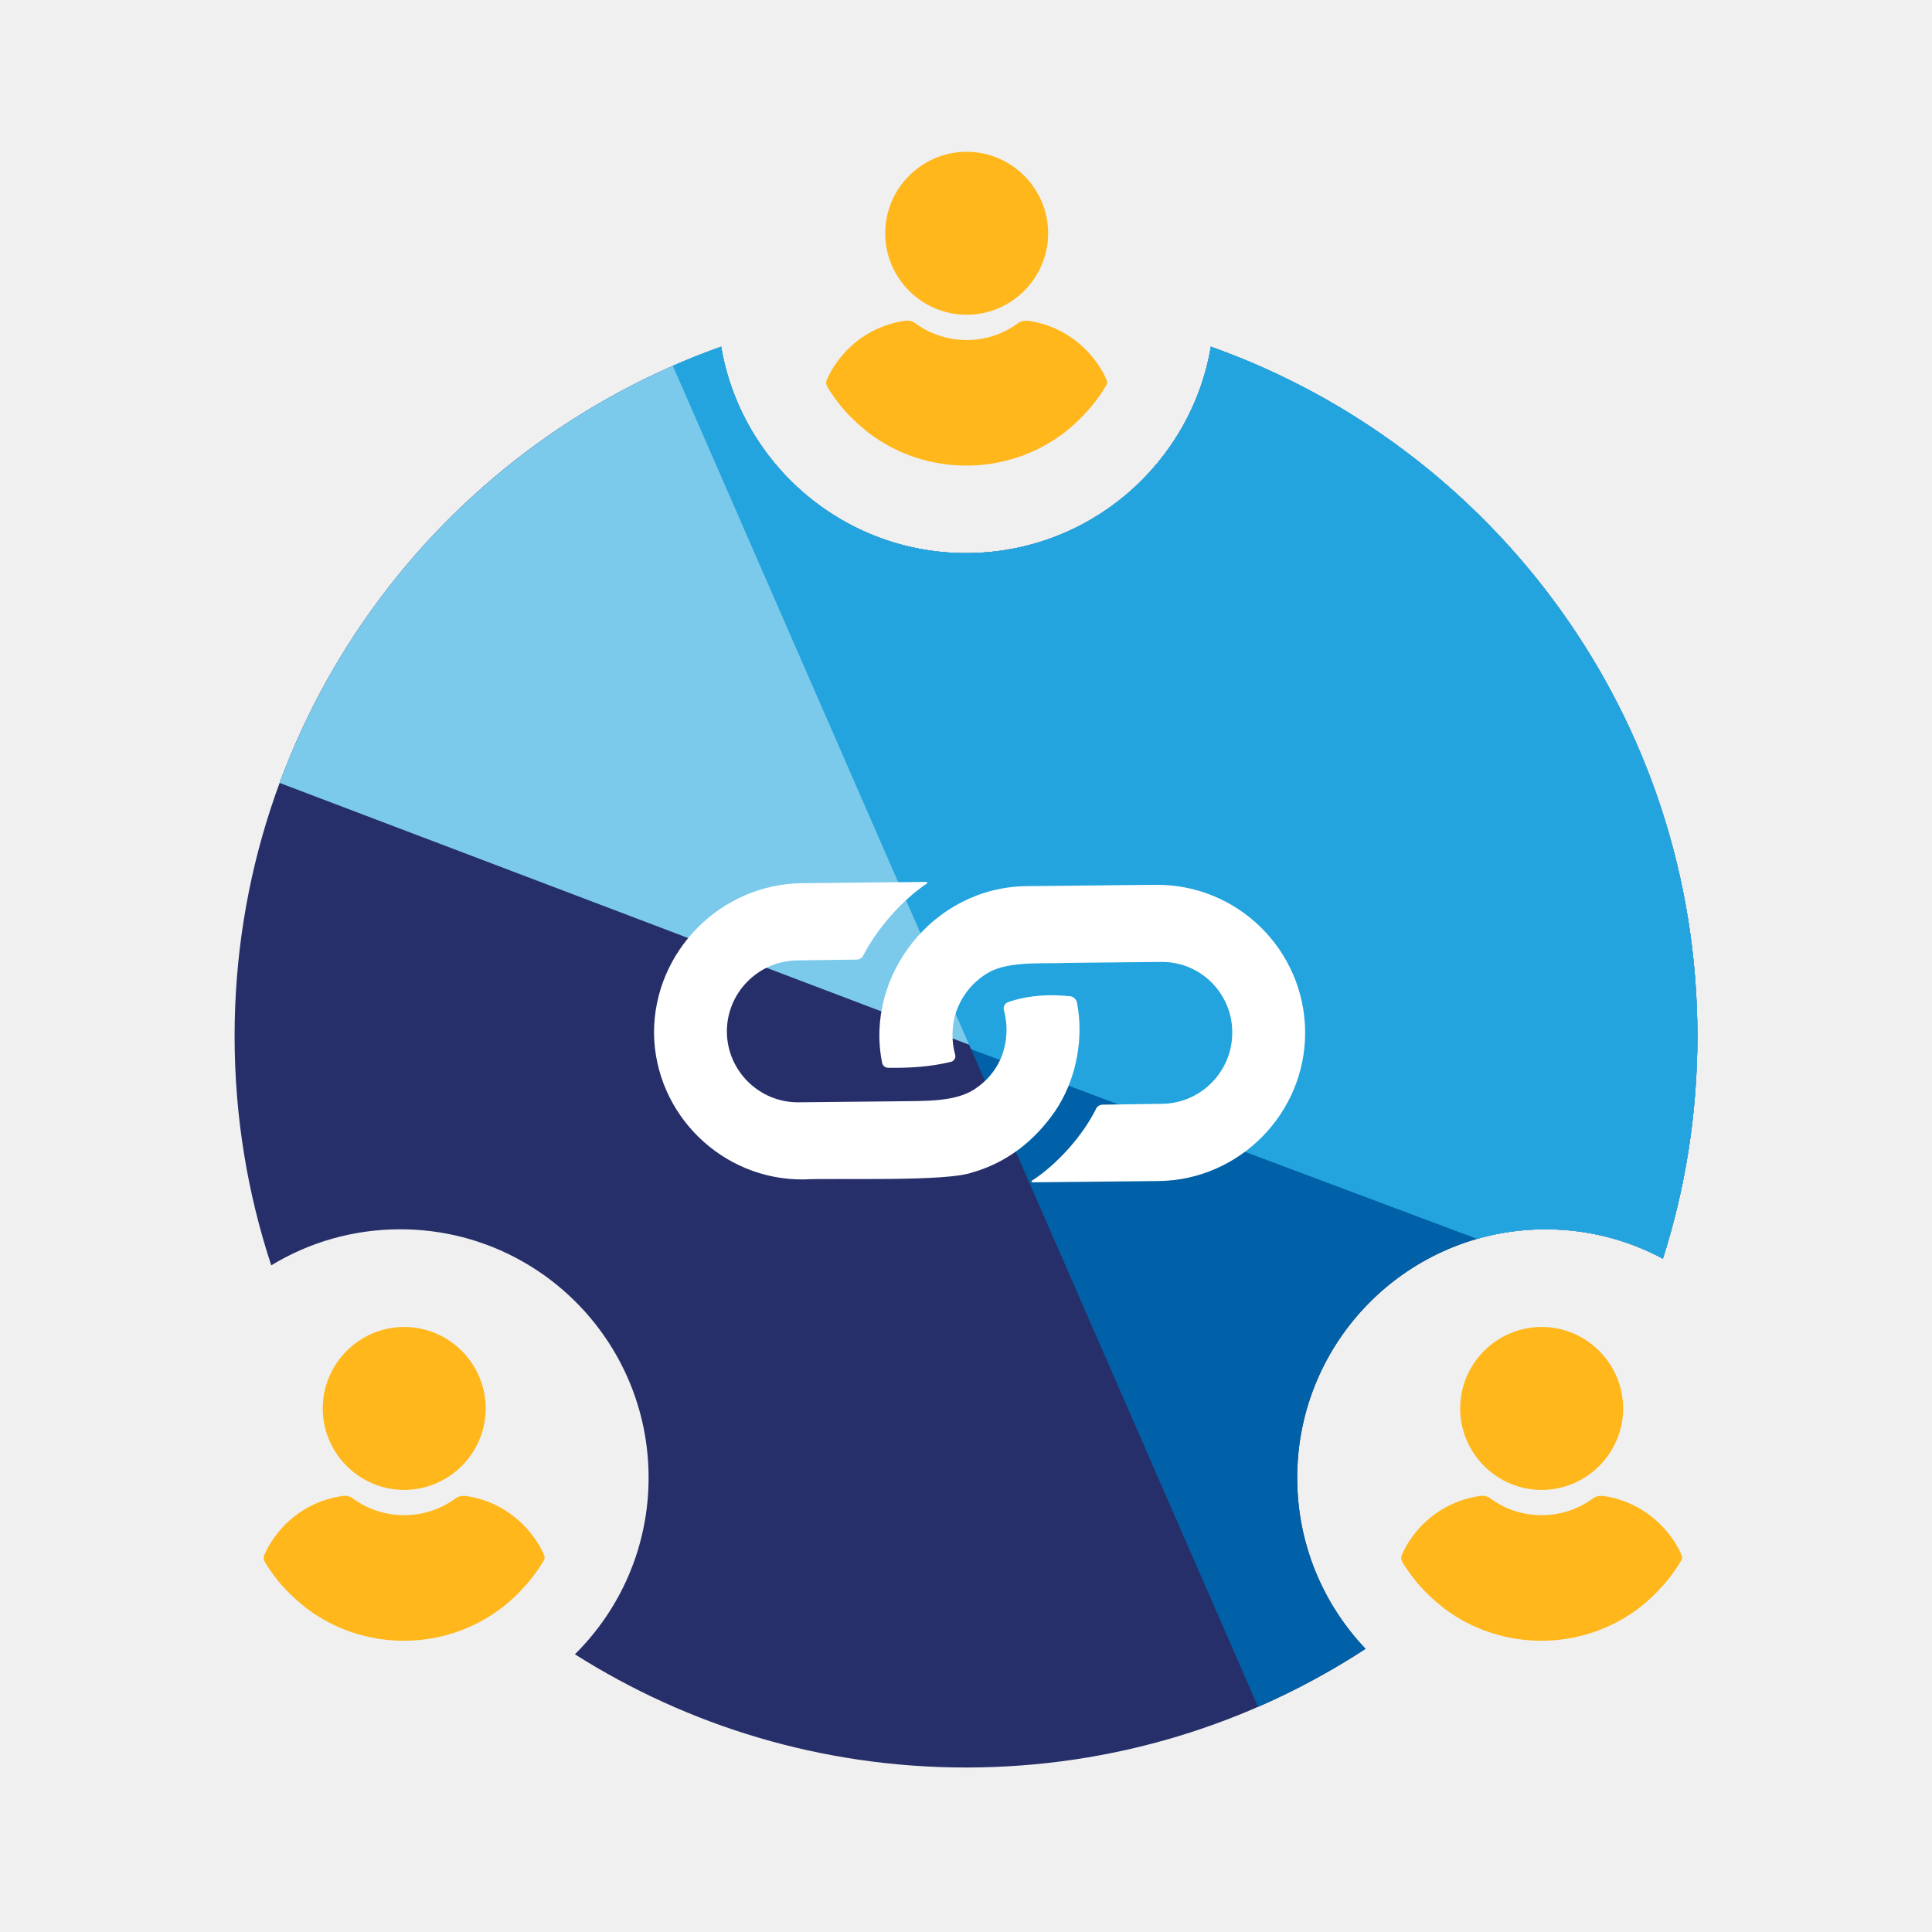
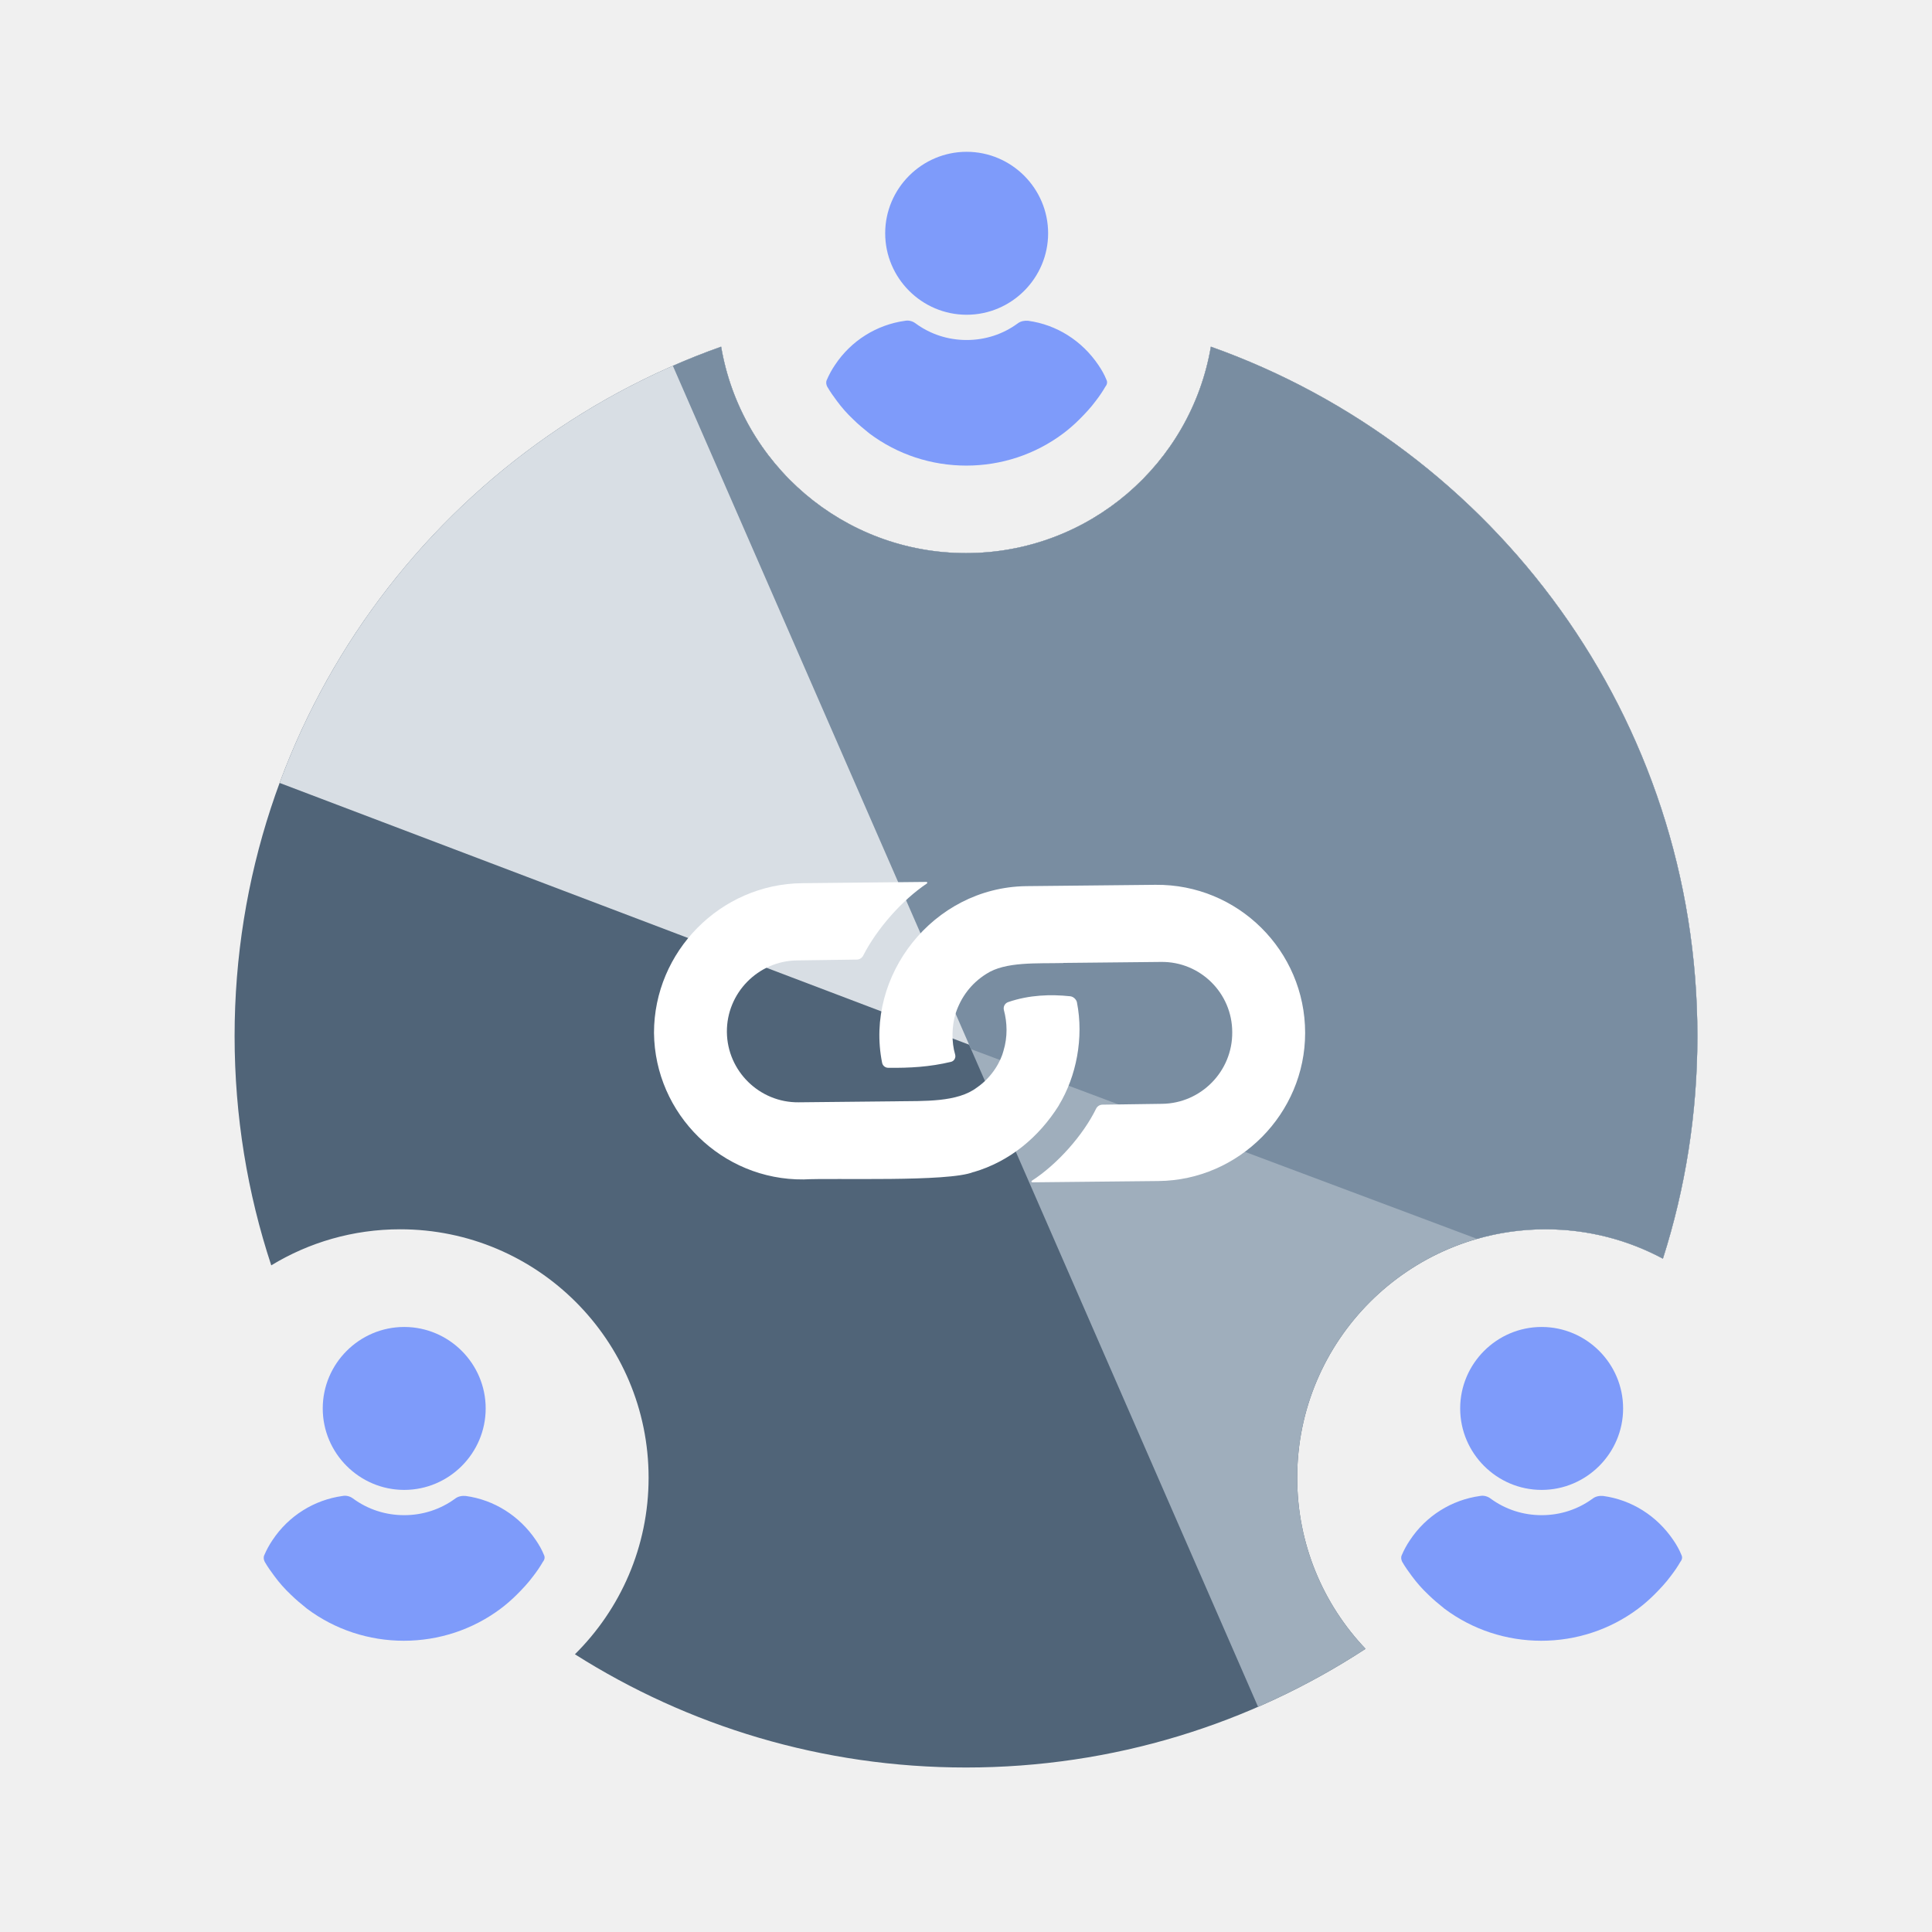
<svg xmlns="http://www.w3.org/2000/svg" width="1em" height="1em" viewBox="0 0 140 140" fill="none">
-   <path d="M70.047 11C66.799 11 64.144 13.655 64.144 16.904C64.144 20.152 66.799 22.808 70.047 22.808C73.296 22.808 75.951 20.152 75.951 16.904C75.951 13.655 73.296 11 70.047 11Z" fill="#FFB71B" />
-   <path d="M80.18 27.526C80.025 27.139 79.819 26.778 79.587 26.443C78.401 24.69 76.57 23.529 74.508 23.246C74.25 23.22 73.966 23.272 73.76 23.426C72.677 24.226 71.388 24.638 70.048 24.638C68.707 24.638 67.418 24.226 66.335 23.426C66.129 23.272 65.845 23.194 65.588 23.246C63.525 23.529 61.669 24.69 60.509 26.443C60.277 26.778 60.071 27.165 59.916 27.526C59.839 27.68 59.864 27.861 59.942 28.015C60.148 28.376 60.406 28.737 60.638 29.047C60.999 29.537 61.385 29.975 61.824 30.387C62.184 30.748 62.597 31.083 63.01 31.418C65.046 32.94 67.495 33.739 70.022 33.739C72.548 33.739 74.998 32.94 77.034 31.418C77.447 31.109 77.859 30.748 78.22 30.387C78.633 29.975 79.045 29.536 79.406 29.047C79.664 28.712 79.896 28.376 80.102 28.015C80.231 27.861 80.257 27.68 80.18 27.526Z" fill="#FFB71B" />
-   <path d="M29.291 96.157C26.042 96.157 23.387 98.812 23.387 102.061C23.387 105.309 26.042 107.964 29.291 107.964C32.539 107.964 35.194 105.309 35.194 102.061C35.194 98.812 32.539 96.157 29.291 96.157Z" fill="#FFB71B" />
-   <path d="M39.42 112.682C39.265 112.296 39.059 111.935 38.827 111.599C37.641 109.846 35.81 108.686 33.748 108.403C33.49 108.377 33.207 108.428 33 108.583C31.918 109.382 30.628 109.795 29.288 109.795C27.947 109.795 26.658 109.382 25.575 108.583C25.369 108.428 25.086 108.351 24.828 108.403C22.765 108.686 20.909 109.846 19.749 111.599C19.517 111.935 19.311 112.321 19.156 112.682C19.079 112.837 19.105 113.017 19.182 113.172C19.388 113.533 19.646 113.894 19.878 114.203C20.239 114.693 20.625 115.131 21.064 115.544C21.425 115.905 21.837 116.24 22.25 116.575C24.286 118.096 26.736 118.895 29.262 118.895C31.789 118.895 34.238 118.096 36.275 116.575C36.687 116.266 37.099 115.905 37.46 115.544C37.873 115.131 38.285 114.693 38.646 114.203C38.904 113.868 39.136 113.533 39.342 113.172C39.471 113.017 39.497 112.837 39.42 112.682Z" fill="#FFB71B" />
-   <path d="M87.744 25.123C86.298 33.615 78.904 40.08 70 40.08C61.096 40.08 53.702 33.615 52.256 25.123C31.711 32.42 17 52.032 17 75.079C17 80.882 17.933 86.467 19.656 91.692C22.38 90.034 25.578 89.079 29 89.079C38.941 89.079 47 97.138 47 107.08C47 112.084 44.957 116.612 41.66 119.875C49.857 125.071 59.577 128.08 70 128.08C80.684 128.08 90.63 124.918 98.953 119.48C95.883 116.252 94 111.886 94 107.08C94 97.138 102.059 89.079 112 89.079C115.075 89.079 117.969 89.85 120.501 91.209C122.124 86.123 123 80.704 123 75.079C123 52.032 108.289 32.42 87.744 25.123Z" fill="#262F69" />
-   <path d="M87.744 25.123C86.298 33.615 78.904 40.08 70 40.08C61.096 40.08 53.702 33.614 52.256 25.123C51.07 25.544 49.903 26.006 48.758 26.508L91.164 123.685C93.887 122.498 96.491 121.088 98.953 119.48C95.883 116.252 94 111.885 94 107.08C94 97.138 102.059 89.079 112 89.079C115.074 89.079 117.969 89.85 120.501 91.209C122.124 86.123 123 80.704 123 75.079C123 52.032 108.288 32.42 87.744 25.123Z" fill="#0061A8" />
-   <path d="M87.744 25.122C86.298 33.614 78.904 40.08 70 40.08C61.096 40.08 53.702 33.615 52.256 25.123C37.461 30.379 25.69 42.021 20.262 56.734L107.177 89.733C108.712 89.307 110.329 89.079 112 89.079C115.075 89.079 117.97 89.85 120.501 91.21C122.125 86.124 123.001 80.704 123.001 75.079C123.001 52.032 108.289 32.42 87.744 25.122Z" fill="#7BC9EB" />
-   <path d="M87.744 25.123C86.298 33.615 78.904 40.08 70 40.08C61.096 40.08 53.702 33.614 52.256 25.123C51.07 25.544 49.903 26.006 48.758 26.508L70.367 76.026L107.036 89.773C108.612 89.321 110.278 89.079 112 89.079C115.074 89.079 117.969 89.85 120.501 91.209C122.124 86.123 123 80.704 123 75.079C123 52.032 108.288 32.42 87.744 25.123Z" fill="#23A4DE" />
-   <path d="M111.713 96.157C108.465 96.157 105.81 98.812 105.81 102.061C105.81 105.309 108.465 107.964 111.713 107.964C114.962 107.964 117.617 105.309 117.617 102.061C117.617 98.812 114.962 96.157 111.713 96.157Z" fill="#FFB71B" />
-   <path d="M121.845 112.682C121.691 112.296 121.485 111.935 121.253 111.599C120.067 109.846 118.236 108.686 116.174 108.403C115.916 108.377 115.632 108.428 115.426 108.583C114.343 109.382 113.054 109.795 111.714 109.795C110.373 109.795 109.084 109.382 108.001 108.583C107.795 108.428 107.511 108.351 107.254 108.403C105.191 108.686 103.335 109.846 102.175 111.599C101.943 111.935 101.737 112.321 101.582 112.682C101.505 112.837 101.53 113.017 101.608 113.172C101.814 113.533 102.072 113.894 102.304 114.203C102.665 114.693 103.051 115.131 103.49 115.544C103.851 115.905 104.263 116.24 104.676 116.575C106.712 118.096 109.161 118.895 111.688 118.895C114.214 118.895 116.664 118.096 118.7 116.575C119.113 116.266 119.525 115.905 119.886 115.544C120.299 115.131 120.711 114.693 121.072 114.203C121.33 113.868 121.562 113.533 121.768 113.172C121.897 113.017 121.923 112.837 121.845 112.682Z" fill="#FFB71B" />
-   <path d="M74.323 64.214C67.602 64.328 62.651 70.721 63.922 77.017C63.964 77.225 64.147 77.374 64.358 77.377C65.933 77.395 67.361 77.315 68.91 76.946C69.147 76.89 69.281 76.643 69.212 76.41C68.947 75.52 68.959 74.359 69.255 73.417C69.639 72.258 70.371 71.262 71.469 70.574C72.848 69.667 75.139 69.831 77.059 69.785C77.058 69.783 77.057 69.78 77.056 69.777L84.151 69.705C86.979 69.676 89.292 71.966 89.292 74.794C89.321 77.621 87.031 79.958 84.204 79.987L79.89 80.048C79.69 80.05 79.51 80.166 79.423 80.346C78.493 82.255 76.611 84.378 74.769 85.563C74.718 85.596 74.742 85.676 74.804 85.676L83.951 85.582C89.794 85.522 94.575 80.692 94.575 74.849C94.575 68.885 89.696 64.056 83.733 64.117L74.361 64.213C74.348 64.213 74.336 64.214 74.323 64.214Z" fill="white" />
-   <path d="M70.535 84.93C70.535 84.93 70.535 84.93 70.535 84.93C70.539 84.932 70.543 84.933 70.547 84.935C73.16 84.169 75.279 82.414 76.735 80.092L76.731 80.092L76.73 80.089C78.001 77.996 78.543 75.197 78.04 72.637C77.996 72.416 77.776 72.216 77.552 72.193C76.149 72.044 74.585 72.089 73.057 72.615C72.817 72.697 72.682 72.95 72.747 73.195C72.991 74.114 73.022 75.134 72.717 76.142L72.718 76.142C72.529 76.88 71.919 78.03 70.799 78.801C70.798 78.8 70.798 78.8 70.798 78.8C69.382 79.89 66.966 79.774 64.924 79.804L64.924 79.805C63.375 79.823 59.443 79.86 57.867 79.877C55.039 79.906 52.702 77.616 52.673 74.789C52.645 71.961 54.934 69.624 57.762 69.595L62.089 69.535C62.285 69.532 62.462 69.42 62.551 69.246C63.531 67.319 65.358 65.231 67.169 64.019C67.219 63.986 67.194 63.907 67.133 63.907L58.124 63.999C52.221 64.06 47.391 68.939 47.391 74.843C47.451 80.746 52.33 85.526 58.233 85.466C60.383 85.346 68.75 85.668 70.535 84.93Z" fill="white" />
+   <path d="M70.047 11C66.799 11 64.144 13.655 64.144 16.904C64.144 20.152 66.799 22.808 70.047 22.808C73.296 22.808 75.951 20.152 75.951 16.904C75.951 13.655 73.296 11 70.047 11Z" fill="#7e9bfa" />
+   <path d="M80.18 27.526C80.025 27.139 79.819 26.778 79.587 26.443C78.401 24.69 76.57 23.529 74.508 23.246C74.25 23.22 73.966 23.272 73.76 23.426C72.677 24.226 71.388 24.638 70.048 24.638C68.707 24.638 67.418 24.226 66.335 23.426C66.129 23.272 65.845 23.194 65.588 23.246C63.525 23.529 61.669 24.69 60.509 26.443C60.277 26.778 60.071 27.165 59.916 27.526C59.839 27.68 59.864 27.861 59.942 28.015C60.148 28.376 60.406 28.737 60.638 29.047C60.999 29.537 61.385 29.975 61.824 30.387C62.184 30.748 62.597 31.083 63.01 31.418C65.046 32.94 67.495 33.739 70.022 33.739C72.548 33.739 74.998 32.94 77.034 31.418C77.447 31.109 77.859 30.748 78.22 30.387C78.633 29.975 79.045 29.536 79.406 29.047C79.664 28.712 79.896 28.376 80.102 28.015C80.231 27.861 80.257 27.68 80.18 27.526Z" fill="#7e9bfa" />
+   <path d="M29.291 96.157C26.042 96.157 23.387 98.812 23.387 102.061C23.387 105.309 26.042 107.964 29.291 107.964C32.539 107.964 35.194 105.309 35.194 102.061C35.194 98.812 32.539 96.157 29.291 96.157Z" fill="#7e9bfa" />
+   <path d="M39.42 112.682C39.265 112.296 39.059 111.935 38.827 111.599C37.641 109.846 35.81 108.686 33.748 108.403C33.49 108.377 33.207 108.428 33 108.583C31.918 109.382 30.628 109.795 29.288 109.795C27.947 109.795 26.658 109.382 25.575 108.583C25.369 108.428 25.086 108.351 24.828 108.403C22.765 108.686 20.909 109.846 19.749 111.599C19.517 111.935 19.311 112.321 19.156 112.682C19.079 112.837 19.105 113.017 19.182 113.172C19.388 113.533 19.646 113.894 19.878 114.203C20.239 114.693 20.625 115.131 21.064 115.544C21.425 115.905 21.837 116.24 22.25 116.575C24.286 118.096 26.736 118.895 29.262 118.895C31.789 118.895 34.238 118.096 36.275 116.575C36.687 116.266 37.099 115.905 37.46 115.544C37.873 115.131 38.285 114.693 38.646 114.203C38.904 113.868 39.136 113.533 39.342 113.172C39.471 113.017 39.497 112.837 39.42 112.682Z" fill="#7e9bfa" />
+   <path d="M87.744 25.123C86.298 33.615 78.904 40.08 70 40.08C61.096 40.08 53.702 33.615 52.256 25.123C31.711 32.42 17 52.032 17 75.079C17 80.882 17.933 86.467 19.656 91.692C22.38 90.034 25.578 89.079 29 89.079C38.941 89.079 47 97.138 47 107.08C47 112.084 44.957 116.612 41.66 119.875C49.857 125.071 59.577 128.08 70 128.08C80.684 128.08 90.63 124.918 98.953 119.48C95.883 116.252 94 111.886 94 107.08C94 97.138 102.059 89.079 112 89.079C115.075 89.079 117.969 89.85 120.501 91.209C122.124 86.123 123 80.704 123 75.079C123 52.032 108.289 32.42 87.744 25.123Z" fill="#506478" />
+   <path d="M87.744 25.123C86.298 33.615 78.904 40.08 70 40.08C61.096 40.08 53.702 33.614 52.256 25.123C51.07 25.544 49.903 26.006 48.758 26.508L91.164 123.685C93.887 122.498 96.491 121.088 98.953 119.48C95.883 116.252 94 111.885 94 107.08C94 97.138 102.059 89.079 112 89.079C115.074 89.079 117.969 89.85 120.501 91.209C122.124 86.123 123 80.704 123 75.079C123 52.032 108.288 32.42 87.744 25.123Z" fill="#9faebc" />
+   <path d="M87.744 25.122C86.298 33.614 78.904 40.08 70 40.08C61.096 40.08 53.702 33.615 52.256 25.123C37.461 30.379 25.69 42.021 20.262 56.734L107.177 89.733C108.712 89.307 110.329 89.079 112 89.079C115.075 89.079 117.97 89.85 120.501 91.21C122.125 86.124 123.001 80.704 123.001 75.079C123.001 52.032 108.289 32.42 87.744 25.122Z" fill="#d8dee4" />
+   <path d="M87.744 25.123C86.298 33.615 78.904 40.08 70 40.08C61.096 40.08 53.702 33.614 52.256 25.123C51.07 25.544 49.903 26.006 48.758 26.508L70.367 76.026L107.036 89.773C108.612 89.321 110.278 89.079 112 89.079C115.074 89.079 117.969 89.85 120.501 91.209C122.124 86.123 123 80.704 123 75.079C123 52.032 108.288 32.42 87.744 25.123Z" fill="#798da1" />
+   <path d="M111.713 96.157C108.465 96.157 105.81 98.812 105.81 102.061C105.81 105.309 108.465 107.964 111.713 107.964C114.962 107.964 117.617 105.309 117.617 102.061C117.617 98.812 114.962 96.157 111.713 96.157Z" fill="#7e9bfa" />
+   <path d="M121.845 112.682C121.691 112.296 121.485 111.935 121.253 111.599C120.067 109.846 118.236 108.686 116.174 108.403C115.916 108.377 115.632 108.428 115.426 108.583C114.343 109.382 113.054 109.795 111.714 109.795C110.373 109.795 109.084 109.382 108.001 108.583C107.795 108.428 107.511 108.351 107.254 108.403C105.191 108.686 103.335 109.846 102.175 111.599C101.943 111.935 101.737 112.321 101.582 112.682C101.505 112.837 101.53 113.017 101.608 113.172C101.814 113.533 102.072 113.894 102.304 114.203C102.665 114.693 103.051 115.131 103.49 115.544C103.851 115.905 104.263 116.24 104.676 116.575C106.712 118.096 109.161 118.895 111.688 118.895C114.214 118.895 116.664 118.096 118.7 116.575C119.113 116.266 119.525 115.905 119.886 115.544C120.299 115.131 120.711 114.693 121.072 114.203C121.33 113.868 121.562 113.533 121.768 113.172C121.897 113.017 121.923 112.837 121.845 112.682Z" fill="#7e9bfa" />
+   <path d="M74.323 64.214C67.602 64.328 62.651 70.721 63.922 77.017C63.964 77.225 64.147 77.374 64.358 77.377C65.933 77.395 67.361 77.315 68.91 76.946C69.147 76.89 69.281 76.643 69.212 76.41C68.947 75.52 68.959 74.359 69.255 73.417C69.639 72.258 70.371 71.262 71.469 70.574C72.848 69.667 75.139 69.831 77.059 69.785C77.058 69.783 77.057 69.78 77.056 69.777L84.151 69.705C86.979 69.676 89.292 71.966 89.292 74.794C89.321 77.621 87.031 79.958 84.204 79.987L79.89 80.048C79.69 80.05 79.51 80.166 79.423 80.346C78.493 82.255 76.611 84.378 74.769 85.563C74.718 85.596 74.742 85.676 74.804 85.676L83.951 85.582C89.794 85.522 94.575 80.692 94.575 74.849C94.575 68.885 89.696 64.056 83.733 64.117L74.361 64.213C74.348 64.213 74.336 64.214 74.323 64.214Z" fill="#fff" />
+   <path d="M70.535 84.93C70.535 84.93 70.535 84.93 70.535 84.93C70.539 84.932 70.543 84.933 70.547 84.935C73.16 84.169 75.279 82.414 76.735 80.092L76.731 80.092L76.73 80.089C78.001 77.996 78.543 75.197 78.04 72.637C77.996 72.416 77.776 72.216 77.552 72.193C76.149 72.044 74.585 72.089 73.057 72.615C72.817 72.697 72.682 72.95 72.747 73.195C72.991 74.114 73.022 75.134 72.717 76.142L72.718 76.142C72.529 76.88 71.919 78.03 70.799 78.801C70.798 78.8 70.798 78.8 70.798 78.8C69.382 79.89 66.966 79.774 64.924 79.804L64.924 79.805C63.375 79.823 59.443 79.86 57.867 79.877C55.039 79.906 52.702 77.616 52.673 74.789C52.645 71.961 54.934 69.624 57.762 69.595L62.089 69.535C62.285 69.532 62.462 69.42 62.551 69.246C63.531 67.319 65.358 65.231 67.169 64.019C67.219 63.986 67.194 63.907 67.133 63.907L58.124 63.999C52.221 64.06 47.391 68.939 47.391 74.843C47.451 80.746 52.33 85.526 58.233 85.466C60.383 85.346 68.75 85.668 70.535 84.93Z" fill="#fff" />
</svg>
